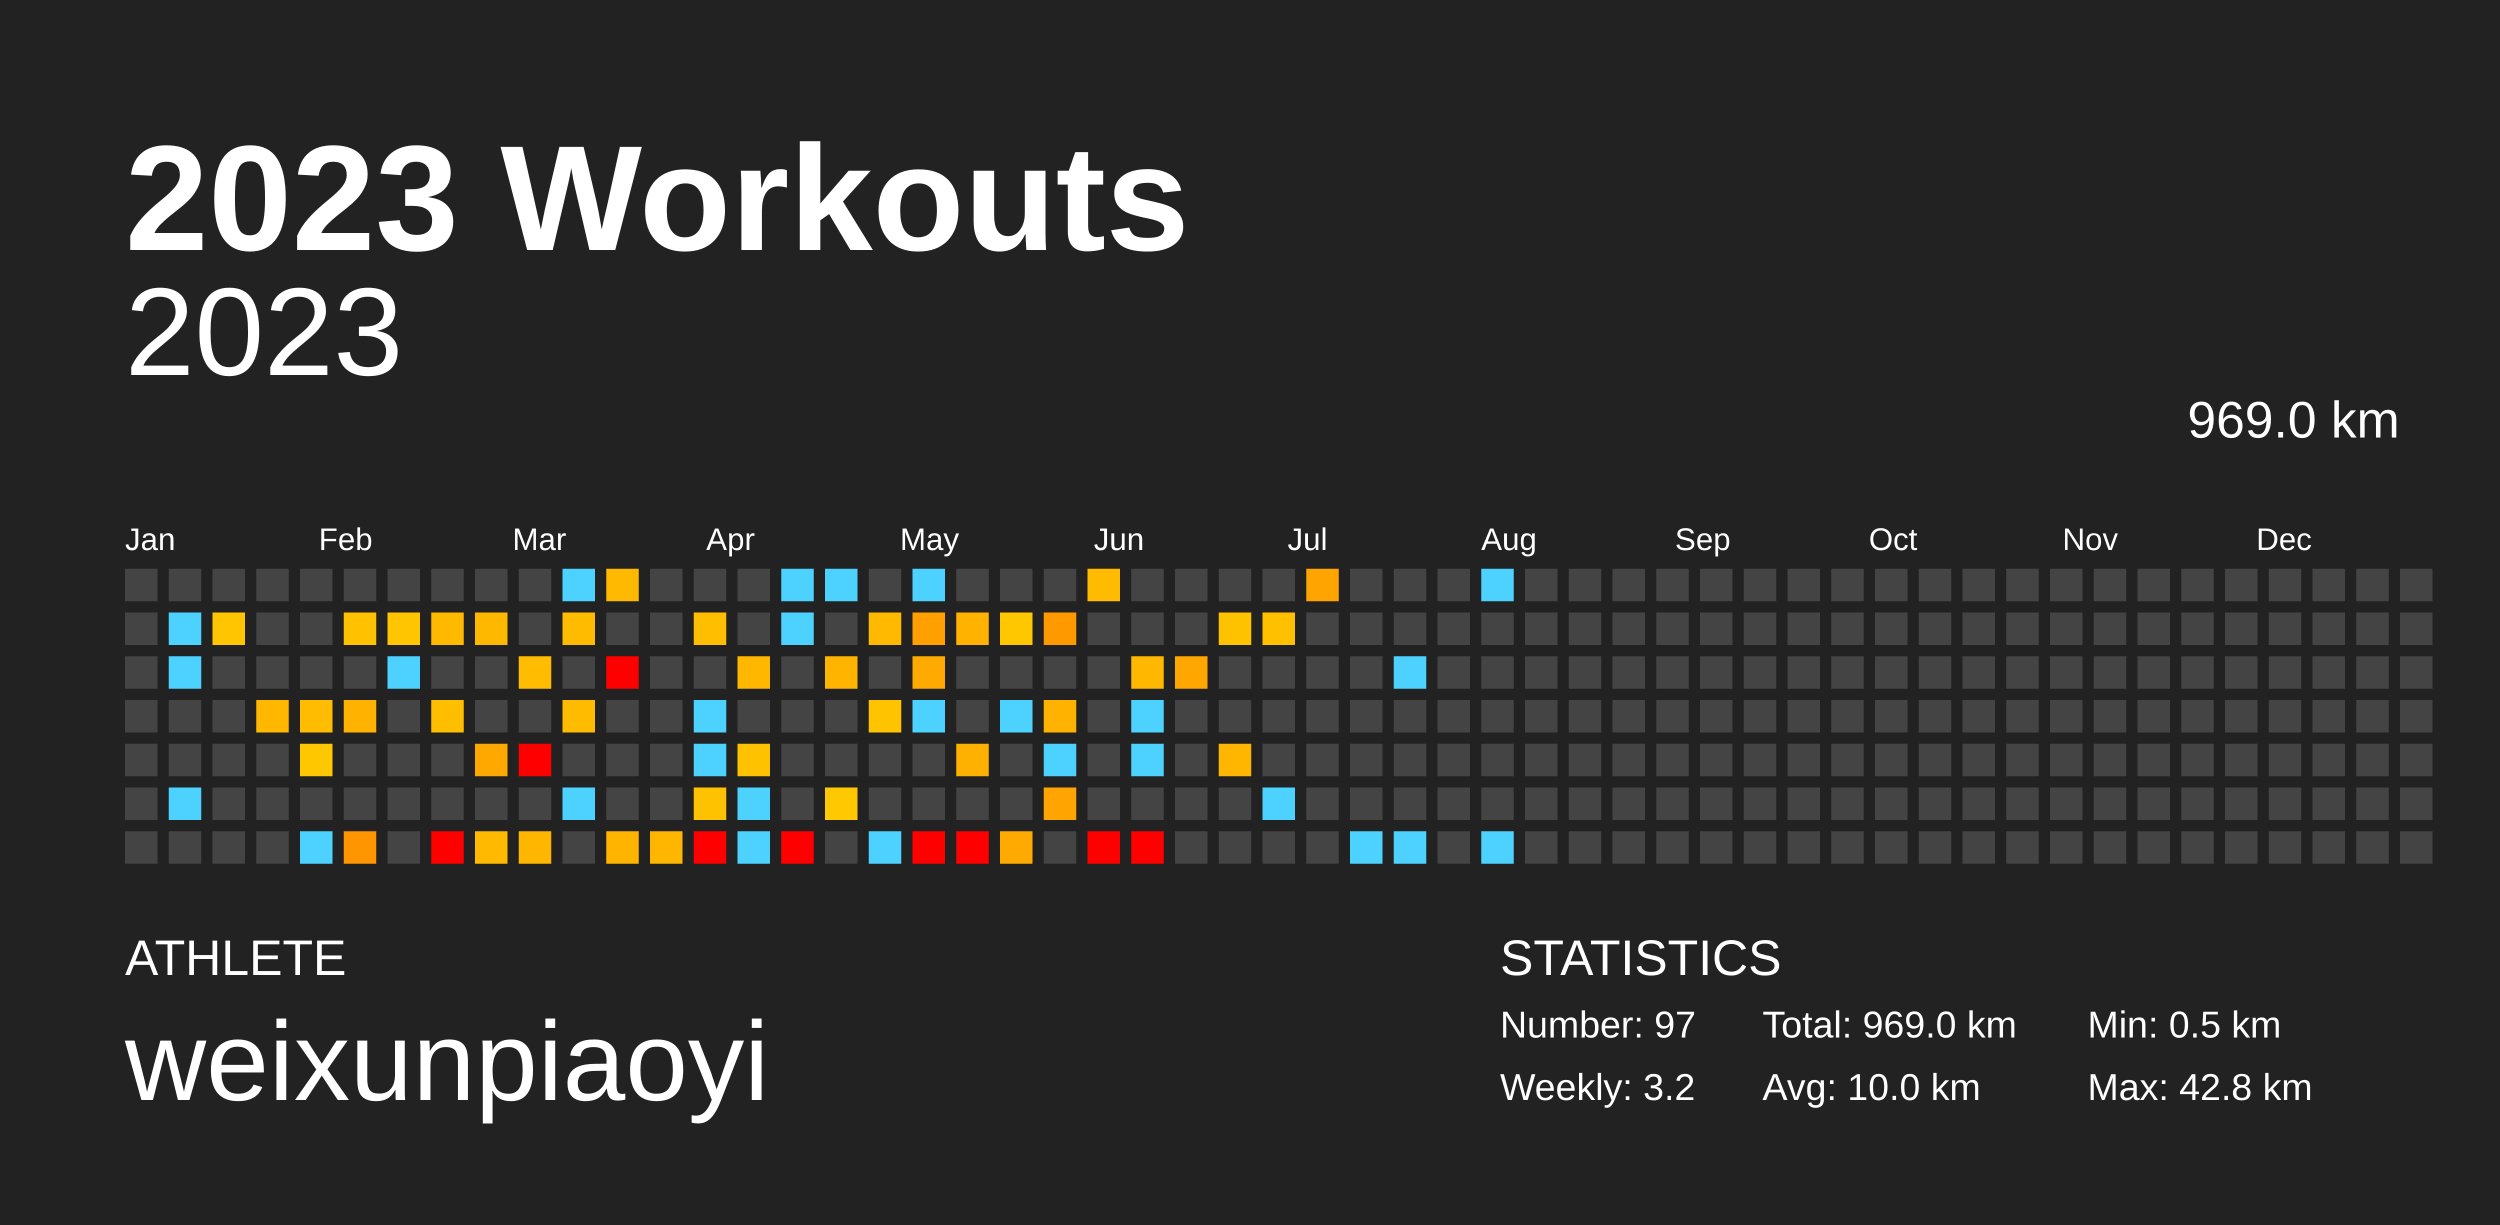
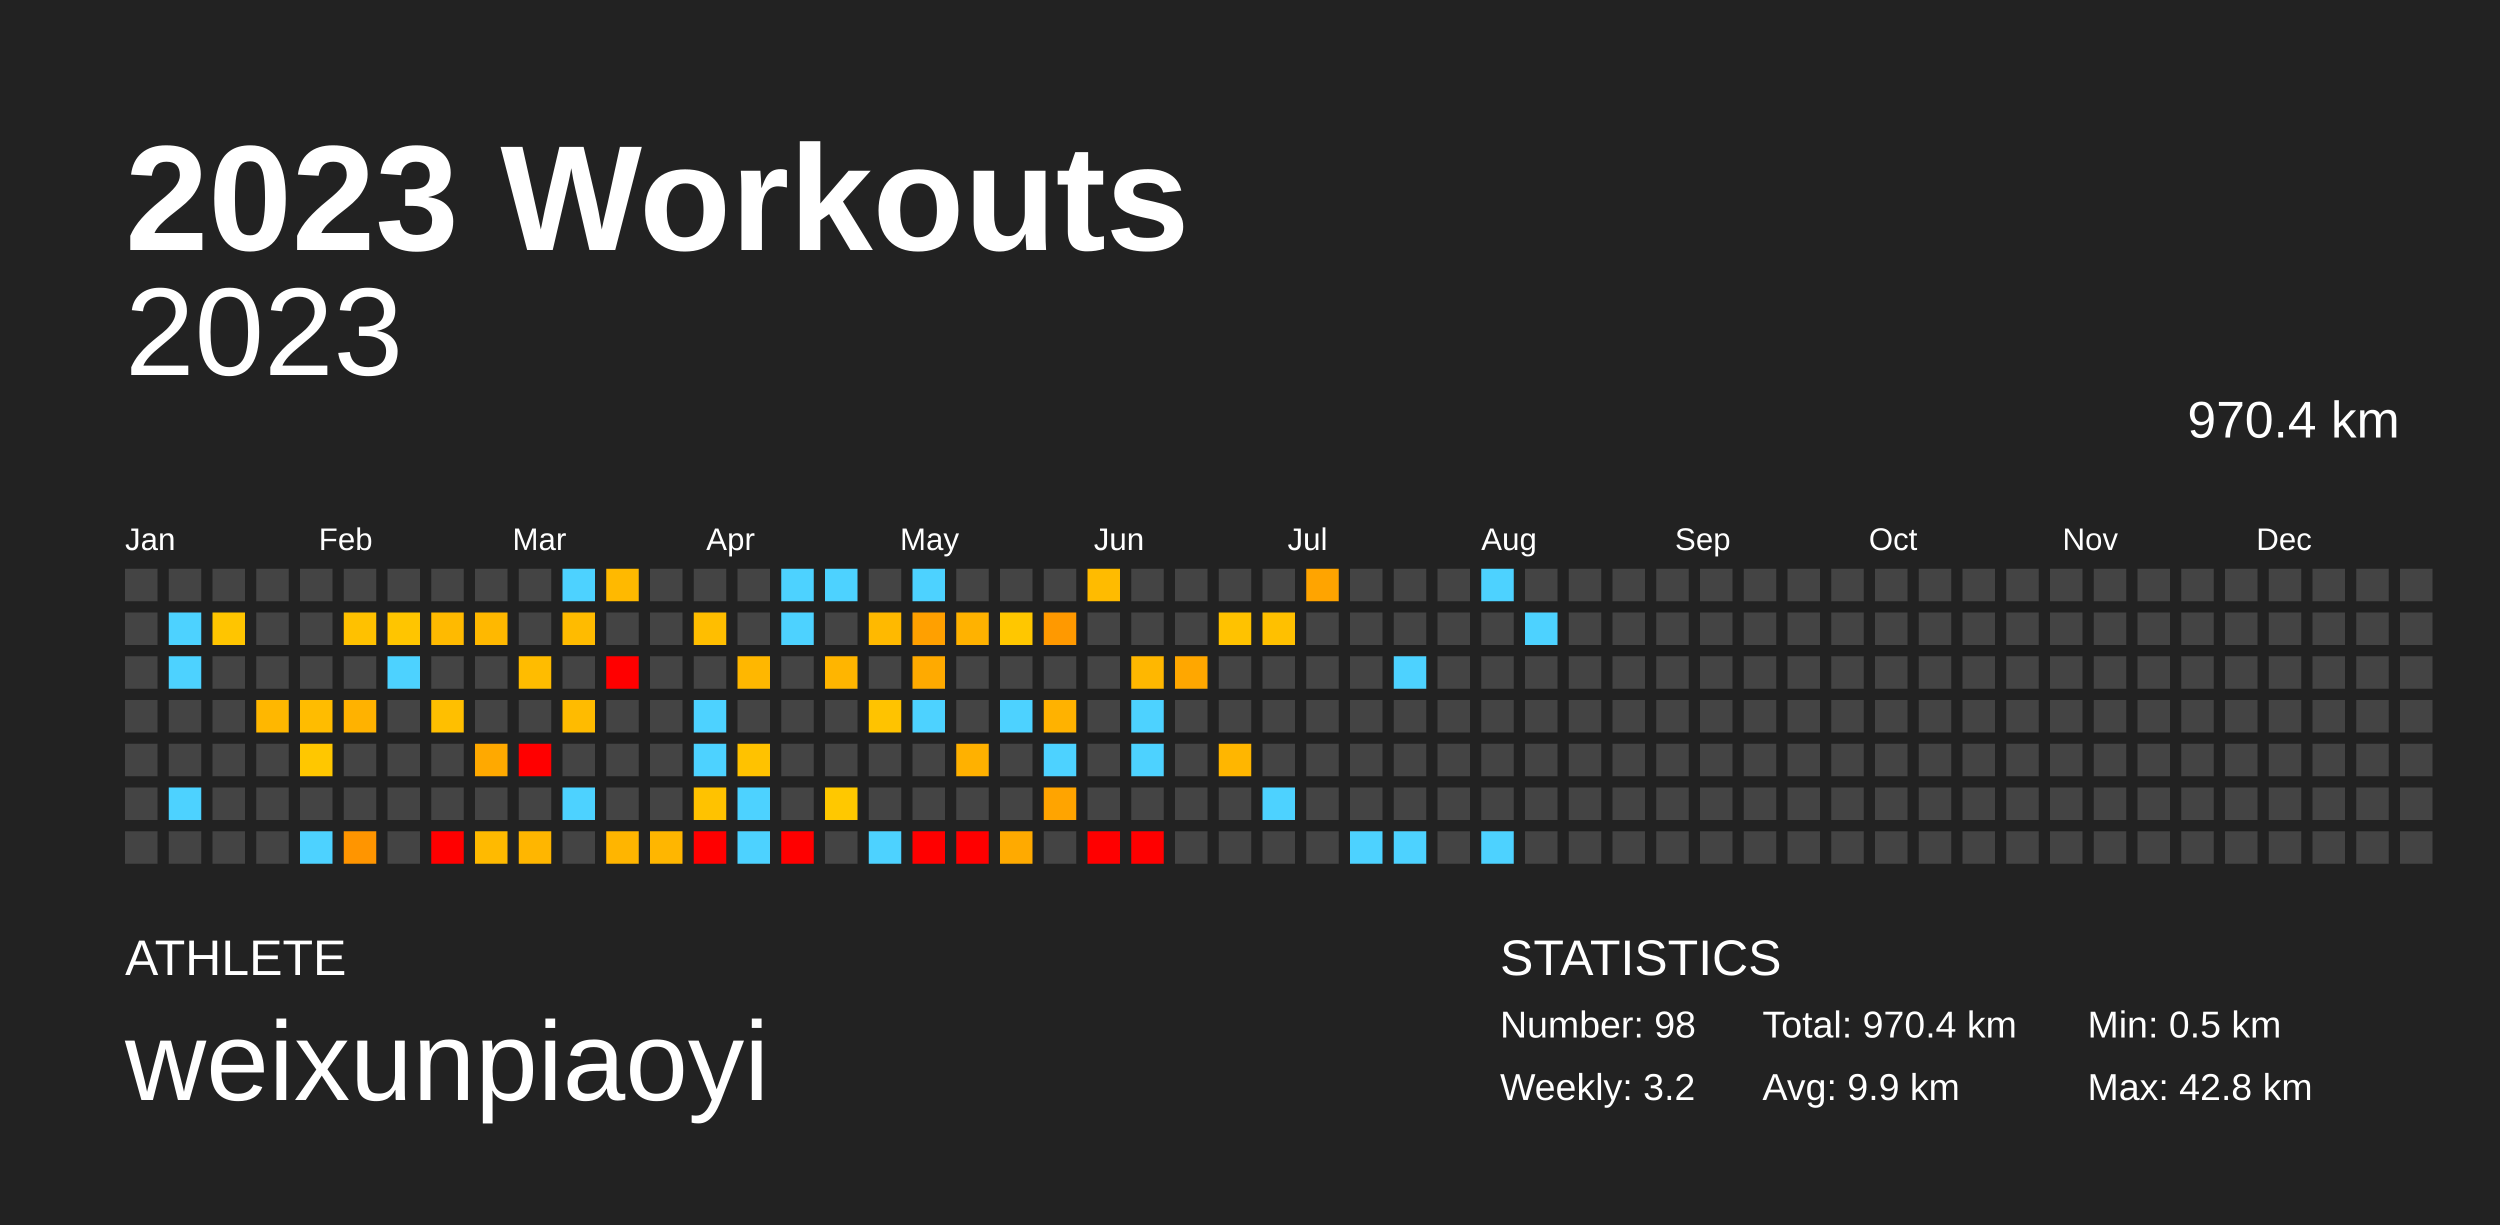
<svg xmlns="http://www.w3.org/2000/svg" baseProfile="full" height="98mm" version="1.1" viewBox="0,0,200,98" width="200mm">
  <defs />
  <rect fill="#222222" height="98" width="200" x="0" y="0" />
  <text fill="#FFFFFF" style="font-size:12px; font-family:Arial; font-weight:bold;" x="10" y="20">2023 Workouts</text>
  <text fill="#FFFFFF" style="font-size:4px; font-family:Arial" x="10" y="78">ATHLETE</text>
  <text fill="#FFFFFF" style="font-size:9px; font-family:Arial" x="10" y="88">weixunpiaoyi</text>
  <text fill="#FFFFFF" style="font-size:4px; font-family:Arial" x="120" y="78">STATISTICS</text>
-   <text fill="#FFFFFF" style="font-size:3px; font-family:Arial" x="120" y="83">Number: 97</text>
+   <text fill="#FFFFFF" style="font-size:3px; font-family:Arial" x="120" y="83">Number: 98</text>
  <text fill="#FFFFFF" style="font-size:3px; font-family:Arial" x="120" y="88">Weekly: 3.2</text>
-   <text fill="#FFFFFF" style="font-size:3px; font-family:Arial" x="141" y="83">Total: 969.0 km</text>
-   <text fill="#FFFFFF" style="font-size:3px; font-family:Arial" x="141" y="88">Avg: 10.0 km</text>
+   <text fill="#FFFFFF" style="font-size:3px; font-family:Arial" x="141" y="83">Total: 970.4 km</text>
+   <text fill="#FFFFFF" style="font-size:3px; font-family:Arial" x="141" y="88">Avg: 9.9 km</text>
  <text fill="#FFFFFF" style="font-size:3px; font-family:Arial" x="167" y="83">Min: 0.5 km</text>
  <text fill="#FFFFFF" style="font-size:3px; font-family:Arial" x="167" y="88">Max: 42.8 km</text>
  <text alignment-baseline="hanging" fill="#FFFFFF" style="font-size:10.0px; font-family:Arial;" x="10" y="30">2023</text>
-   <text alignment-baseline="hanging" fill="#FFFFFF" style="font-size:4.125px; font-family:Arial;" x="175" y="35">969.0 km</text>
+   <text alignment-baseline="hanging" fill="#FFFFFF" style="font-size:4.125px; font-family:Arial;" x="175" y="35">970.4 km</text>
  <text fill="#FFFFFF" style="font-size:2.5px; font-family:Arial" x="10.0" y="44">Jan</text>
  <text fill="#FFFFFF" style="font-size:2.5px; font-family:Arial" x="25.5" y="44">Feb</text>
  <text fill="#FFFFFF" style="font-size:2.5px; font-family:Arial" x="41.0" y="44">Mar</text>
  <text fill="#FFFFFF" style="font-size:2.5px; font-family:Arial" x="56.5" y="44">Apr</text>
  <text fill="#FFFFFF" style="font-size:2.5px; font-family:Arial" x="72.0" y="44">May</text>
  <text fill="#FFFFFF" style="font-size:2.5px; font-family:Arial" x="87.5" y="44">Jun</text>
  <text fill="#FFFFFF" style="font-size:2.5px; font-family:Arial" x="103.0" y="44">Jul</text>
  <text fill="#FFFFFF" style="font-size:2.5px; font-family:Arial" x="118.5" y="44">Aug</text>
  <text fill="#FFFFFF" style="font-size:2.5px; font-family:Arial" x="134.0" y="44">Sep</text>
  <text fill="#FFFFFF" style="font-size:2.5px; font-family:Arial" x="149.5" y="44">Oct</text>
  <text fill="#FFFFFF" style="font-size:2.5px; font-family:Arial" x="165.0" y="44">Nov</text>
  <text fill="#FFFFFF" style="font-size:2.5px; font-family:Arial" x="180.5" y="44">Dec</text>
  <rect fill="#444444" height="2.6" width="2.6" x="10.0" y="45.5" />
  <rect fill="#444444" height="2.6" width="2.6" x="10.0" y="49.0" />
  <rect fill="#444444" height="2.6" width="2.6" x="10.0" y="52.5" />
  <rect fill="#444444" height="2.6" width="2.6" x="10.0" y="56.0" />
  <rect fill="#444444" height="2.6" width="2.6" x="10.0" y="59.5" />
  <rect fill="#444444" height="2.6" width="2.6" x="10.0" y="63.0" />
  <rect fill="#444444" height="2.6" width="2.6" x="10.0" y="66.5" />
  <rect fill="#444444" height="2.6" width="2.6" x="13.5" y="45.5" />
  <rect fill="#4dd2ff" height="2.6" width="2.6" x="13.5" y="49.0" />
  <rect fill="#4dd2ff" height="2.6" width="2.6" x="13.5" y="52.5" />
  <rect fill="#444444" height="2.6" width="2.6" x="13.5" y="56.0" />
  <rect fill="#444444" height="2.6" width="2.6" x="13.5" y="59.5" />
  <rect fill="#4dd2ff" height="2.6" width="2.6" x="13.5" y="63.0" />
  <rect fill="#444444" height="2.6" width="2.6" x="13.5" y="66.5" />
  <rect fill="#444444" height="2.6" width="2.6" x="17.0" y="45.5" />
  <rect fill="#ffc500" height="2.6" width="2.6" x="17.0" y="49.0" />
  <rect fill="#444444" height="2.6" width="2.6" x="17.0" y="52.5" />
  <rect fill="#444444" height="2.6" width="2.6" x="17.0" y="56.0" />
  <rect fill="#444444" height="2.6" width="2.6" x="17.0" y="59.5" />
  <rect fill="#444444" height="2.6" width="2.6" x="17.0" y="63.0" />
  <rect fill="#444444" height="2.6" width="2.6" x="17.0" y="66.5" />
  <rect fill="#444444" height="2.6" width="2.6" x="20.5" y="45.5" />
  <rect fill="#444444" height="2.6" width="2.6" x="20.5" y="49.0" />
  <rect fill="#444444" height="2.6" width="2.6" x="20.5" y="52.5" />
  <rect fill="#ffb700" height="2.6" width="2.6" x="20.5" y="56.0" />
  <rect fill="#444444" height="2.6" width="2.6" x="20.5" y="59.5" />
  <rect fill="#444444" height="2.6" width="2.6" x="20.5" y="63.0" />
  <rect fill="#444444" height="2.6" width="2.6" x="20.5" y="66.5" />
  <rect fill="#444444" height="2.6" width="2.6" x="24.0" y="45.5" />
  <rect fill="#444444" height="2.6" width="2.6" x="24.0" y="49.0" />
  <rect fill="#444444" height="2.6" width="2.6" x="24.0" y="52.5" />
  <rect fill="#ffbc00" height="2.6" width="2.6" x="24.0" y="56.0" />
  <rect fill="#ffc700" height="2.6" width="2.6" x="24.0" y="59.5" />
  <rect fill="#444444" height="2.6" width="2.6" x="24.0" y="63.0" />
  <rect fill="#4dd2ff" height="2.6" width="2.6" x="24.0" y="66.5" />
  <rect fill="#444444" height="2.6" width="2.6" x="27.5" y="45.5" />
  <rect fill="#ffc100" height="2.6" width="2.6" x="27.5" y="49.0" />
  <rect fill="#444444" height="2.6" width="2.6" x="27.5" y="52.5" />
  <rect fill="#ffb200" height="2.6" width="2.6" x="27.5" y="56.0" />
  <rect fill="#444444" height="2.6" width="2.6" x="27.5" y="59.5" />
  <rect fill="#444444" height="2.6" width="2.6" x="27.5" y="63.0" />
  <rect fill="#ff9500" height="2.6" width="2.6" x="27.5" y="66.5" />
  <rect fill="#444444" height="2.6" width="2.6" x="31.0" y="45.5" />
  <rect fill="#ffc500" height="2.6" width="2.6" x="31.0" y="49.0" />
  <rect fill="#4dd2ff" height="2.6" width="2.6" x="31.0" y="52.5" />
  <rect fill="#444444" height="2.6" width="2.6" x="31.0" y="56.0" />
  <rect fill="#444444" height="2.6" width="2.6" x="31.0" y="59.5" />
  <rect fill="#444444" height="2.6" width="2.6" x="31.0" y="63.0" />
  <rect fill="#444444" height="2.6" width="2.6" x="31.0" y="66.5" />
  <rect fill="#444444" height="2.6" width="2.6" x="34.5" y="45.5" />
  <rect fill="#ffba00" height="2.6" width="2.6" x="34.5" y="49.0" />
  <rect fill="#444444" height="2.6" width="2.6" x="34.5" y="52.5" />
  <rect fill="#ffbf00" height="2.6" width="2.6" x="34.5" y="56.0" />
  <rect fill="#444444" height="2.6" width="2.6" x="34.5" y="59.5" />
  <rect fill="#444444" height="2.6" width="2.6" x="34.5" y="63.0" />
  <rect fill="red" height="2.6" width="2.6" x="34.5" y="66.5" />
  <rect fill="#444444" height="2.6" width="2.6" x="38.0" y="45.5" />
  <rect fill="#ffb800" height="2.6" width="2.6" x="38.0" y="49.0" />
  <rect fill="#444444" height="2.6" width="2.6" x="38.0" y="52.5" />
  <rect fill="#444444" height="2.6" width="2.6" x="38.0" y="56.0" />
  <rect fill="#ffa900" height="2.6" width="2.6" x="38.0" y="59.5" />
  <rect fill="#444444" height="2.6" width="2.6" x="38.0" y="63.0" />
  <rect fill="#ffba00" height="2.6" width="2.6" x="38.0" y="66.5" />
  <rect fill="#444444" height="2.6" width="2.6" x="41.5" y="45.5" />
  <rect fill="#444444" height="2.6" width="2.6" x="41.5" y="49.0" />
  <rect fill="#ffbc00" height="2.6" width="2.6" x="41.5" y="52.5" />
  <rect fill="#444444" height="2.6" width="2.6" x="41.5" y="56.0" />
  <rect fill="red" height="2.6" width="2.6" x="41.5" y="59.5" />
  <rect fill="#444444" height="2.6" width="2.6" x="41.5" y="63.0" />
  <rect fill="#ffb600" height="2.6" width="2.6" x="41.5" y="66.5" />
  <rect fill="#4dd2ff" height="2.6" width="2.6" x="45.0" y="45.5" />
  <rect fill="#ffbb00" height="2.6" width="2.6" x="45.0" y="49.0" />
  <rect fill="#444444" height="2.6" width="2.6" x="45.0" y="52.5" />
  <rect fill="#ffbb00" height="2.6" width="2.6" x="45.0" y="56.0" />
  <rect fill="#444444" height="2.6" width="2.6" x="45.0" y="59.5" />
  <rect fill="#4dd2ff" height="2.6" width="2.6" x="45.0" y="63.0" />
  <rect fill="#444444" height="2.6" width="2.6" x="45.0" y="66.5" />
  <rect fill="#ffb900" height="2.6" width="2.6" x="48.5" y="45.5" />
  <rect fill="#444444" height="2.6" width="2.6" x="48.5" y="49.0" />
  <rect fill="red" height="2.6" width="2.6" x="48.5" y="52.5" />
  <rect fill="#444444" height="2.6" width="2.6" x="48.5" y="56.0" />
  <rect fill="#444444" height="2.6" width="2.6" x="48.5" y="59.5" />
  <rect fill="#444444" height="2.6" width="2.6" x="48.5" y="63.0" />
  <rect fill="#ffb500" height="2.6" width="2.6" x="48.5" y="66.5" />
  <rect fill="#444444" height="2.6" width="2.6" x="52.0" y="45.5" />
  <rect fill="#444444" height="2.6" width="2.6" x="52.0" y="49.0" />
  <rect fill="#444444" height="2.6" width="2.6" x="52.0" y="52.5" />
  <rect fill="#444444" height="2.6" width="2.6" x="52.0" y="56.0" />
  <rect fill="#444444" height="2.6" width="2.6" x="52.0" y="59.5" />
  <rect fill="#444444" height="2.6" width="2.6" x="52.0" y="63.0" />
  <rect fill="#ffb600" height="2.6" width="2.6" x="52.0" y="66.5" />
  <rect fill="#444444" height="2.6" width="2.6" x="55.5" y="45.5" />
  <rect fill="#ffbe00" height="2.6" width="2.6" x="55.5" y="49.0" />
  <rect fill="#444444" height="2.6" width="2.6" x="55.5" y="52.5" />
  <rect fill="#4dd2ff" height="2.6" width="2.6" x="55.5" y="56.0" />
  <rect fill="#4dd2ff" height="2.6" width="2.6" x="55.5" y="59.5" />
  <rect fill="#ffc200" height="2.6" width="2.6" x="55.5" y="63.0" />
  <rect fill="red" height="2.6" width="2.6" x="55.5" y="66.5" />
  <rect fill="#444444" height="2.6" width="2.6" x="59.0" y="45.5" />
  <rect fill="#444444" height="2.6" width="2.6" x="59.0" y="49.0" />
  <rect fill="#ffb700" height="2.6" width="2.6" x="59.0" y="52.5" />
  <rect fill="#444444" height="2.6" width="2.6" x="59.0" y="56.0" />
  <rect fill="#ffc200" height="2.6" width="2.6" x="59.0" y="59.5" />
  <rect fill="#4dd2ff" height="2.6" width="2.6" x="59.0" y="63.0" />
  <rect fill="#4dd2ff" height="2.6" width="2.6" x="59.0" y="66.5" />
  <rect fill="#4dd2ff" height="2.6" width="2.6" x="62.5" y="45.5" />
  <rect fill="#4dd2ff" height="2.6" width="2.6" x="62.5" y="49.0" />
  <rect fill="#444444" height="2.6" width="2.6" x="62.5" y="52.5" />
  <rect fill="#444444" height="2.6" width="2.6" x="62.5" y="56.0" />
  <rect fill="#444444" height="2.6" width="2.6" x="62.5" y="59.5" />
  <rect fill="#444444" height="2.6" width="2.6" x="62.5" y="63.0" />
  <rect fill="red" height="2.6" width="2.6" x="62.5" y="66.5" />
  <rect fill="#4dd2ff" height="2.6" width="2.6" x="66.0" y="45.5" />
  <rect fill="#444444" height="2.6" width="2.6" x="66.0" y="49.0" />
  <rect fill="#ffb500" height="2.6" width="2.6" x="66.0" y="52.5" />
  <rect fill="#444444" height="2.6" width="2.6" x="66.0" y="56.0" />
  <rect fill="#444444" height="2.6" width="2.6" x="66.0" y="59.5" />
  <rect fill="#ffc800" height="2.6" width="2.6" x="66.0" y="63.0" />
  <rect fill="#444444" height="2.6" width="2.6" x="66.0" y="66.5" />
  <rect fill="#444444" height="2.6" width="2.6" x="69.5" y="45.5" />
  <rect fill="#ffb900" height="2.6" width="2.6" x="69.5" y="49.0" />
  <rect fill="#444444" height="2.6" width="2.6" x="69.5" y="52.5" />
  <rect fill="#ffc300" height="2.6" width="2.6" x="69.5" y="56.0" />
  <rect fill="#444444" height="2.6" width="2.6" x="69.5" y="59.5" />
  <rect fill="#444444" height="2.6" width="2.6" x="69.5" y="63.0" />
  <rect fill="#4dd2ff" height="2.6" width="2.6" x="69.5" y="66.5" />
  <rect fill="#4dd2ff" height="2.6" width="2.6" x="73.0" y="45.5" />
  <rect fill="#ffa000" height="2.6" width="2.6" x="73.0" y="49.0" />
  <rect fill="#ffaa00" height="2.6" width="2.6" x="73.0" y="52.5" />
  <rect fill="#4dd2ff" height="2.6" width="2.6" x="73.0" y="56.0" />
  <rect fill="#444444" height="2.6" width="2.6" x="73.0" y="59.5" />
  <rect fill="#444444" height="2.6" width="2.6" x="73.0" y="63.0" />
  <rect fill="red" height="2.6" width="2.6" x="73.0" y="66.5" />
  <rect fill="#444444" height="2.6" width="2.6" x="76.5" y="45.5" />
  <rect fill="#ffb200" height="2.6" width="2.6" x="76.5" y="49.0" />
  <rect fill="#444444" height="2.6" width="2.6" x="76.5" y="52.5" />
  <rect fill="#444444" height="2.6" width="2.6" x="76.5" y="56.0" />
  <rect fill="#ffb100" height="2.6" width="2.6" x="76.5" y="59.5" />
  <rect fill="#444444" height="2.6" width="2.6" x="76.5" y="63.0" />
  <rect fill="red" height="2.6" width="2.6" x="76.5" y="66.5" />
  <rect fill="#444444" height="2.6" width="2.6" x="80.0" y="45.5" />
  <rect fill="#ffc700" height="2.6" width="2.6" x="80.0" y="49.0" />
  <rect fill="#444444" height="2.6" width="2.6" x="80.0" y="52.5" />
  <rect fill="#4dd2ff" height="2.6" width="2.6" x="80.0" y="56.0" />
  <rect fill="#444444" height="2.6" width="2.6" x="80.0" y="59.5" />
  <rect fill="#444444" height="2.6" width="2.6" x="80.0" y="63.0" />
  <rect fill="#ffaa00" height="2.6" width="2.6" x="80.0" y="66.5" />
  <rect fill="#444444" height="2.6" width="2.6" x="83.5" y="45.5" />
  <rect fill="#ff9900" height="2.6" width="2.6" x="83.5" y="49.0" />
  <rect fill="#444444" height="2.6" width="2.6" x="83.5" y="52.5" />
  <rect fill="#ffb200" height="2.6" width="2.6" x="83.5" y="56.0" />
  <rect fill="#4dd2ff" height="2.6" width="2.6" x="83.5" y="59.5" />
  <rect fill="#ffa400" height="2.6" width="2.6" x="83.5" y="63.0" />
  <rect fill="#444444" height="2.6" width="2.6" x="83.5" y="66.5" />
  <rect fill="#ffbb00" height="2.6" width="2.6" x="87.0" y="45.5" />
  <rect fill="#444444" height="2.6" width="2.6" x="87.0" y="49.0" />
  <rect fill="#444444" height="2.6" width="2.6" x="87.0" y="52.5" />
  <rect fill="#444444" height="2.6" width="2.6" x="87.0" y="56.0" />
  <rect fill="#444444" height="2.6" width="2.6" x="87.0" y="59.5" />
  <rect fill="#444444" height="2.6" width="2.6" x="87.0" y="63.0" />
  <rect fill="red" height="2.6" width="2.6" x="87.0" y="66.5" />
  <rect fill="#444444" height="2.6" width="2.6" x="90.5" y="45.5" />
  <rect fill="#444444" height="2.6" width="2.6" x="90.5" y="49.0" />
  <rect fill="#ffb700" height="2.6" width="2.6" x="90.5" y="52.5" />
  <rect fill="#4dd2ff" height="2.6" width="2.6" x="90.5" y="56.0" />
  <rect fill="#4dd2ff" height="2.6" width="2.6" x="90.5" y="59.5" />
  <rect fill="#444444" height="2.6" width="2.6" x="90.5" y="63.0" />
  <rect fill="red" height="2.6" width="2.6" x="90.5" y="66.5" />
  <rect fill="#444444" height="2.6" width="2.6" x="94.0" y="45.5" />
  <rect fill="#444444" height="2.6" width="2.6" x="94.0" y="49.0" />
  <rect fill="#ffa700" height="2.6" width="2.6" x="94.0" y="52.5" />
  <rect fill="#444444" height="2.6" width="2.6" x="94.0" y="56.0" />
  <rect fill="#444444" height="2.6" width="2.6" x="94.0" y="59.5" />
  <rect fill="#444444" height="2.6" width="2.6" x="94.0" y="63.0" />
  <rect fill="#444444" height="2.6" width="2.6" x="94.0" y="66.5" />
  <rect fill="#444444" height="2.6" width="2.6" x="97.5" y="45.5" />
  <rect fill="#ffc200" height="2.6" width="2.6" x="97.5" y="49.0" />
  <rect fill="#444444" height="2.6" width="2.6" x="97.5" y="52.5" />
  <rect fill="#444444" height="2.6" width="2.6" x="97.5" y="56.0" />
  <rect fill="#ffb600" height="2.6" width="2.6" x="97.5" y="59.5" />
  <rect fill="#444444" height="2.6" width="2.6" x="97.5" y="63.0" />
  <rect fill="#444444" height="2.6" width="2.6" x="97.5" y="66.5" />
  <rect fill="#444444" height="2.6" width="2.6" x="101.0" y="45.5" />
  <rect fill="#ffc000" height="2.6" width="2.6" x="101.0" y="49.0" />
  <rect fill="#444444" height="2.6" width="2.6" x="101.0" y="52.5" />
  <rect fill="#444444" height="2.6" width="2.6" x="101.0" y="56.0" />
  <rect fill="#444444" height="2.6" width="2.6" x="101.0" y="59.5" />
  <rect fill="#4dd2ff" height="2.6" width="2.6" x="101.0" y="63.0" />
  <rect fill="#444444" height="2.6" width="2.6" x="101.0" y="66.5" />
  <rect fill="#ffa400" height="2.6" width="2.6" x="104.5" y="45.5" />
  <rect fill="#444444" height="2.6" width="2.6" x="104.5" y="49.0" />
  <rect fill="#444444" height="2.6" width="2.6" x="104.5" y="52.5" />
  <rect fill="#444444" height="2.6" width="2.6" x="104.5" y="56.0" />
  <rect fill="#444444" height="2.6" width="2.6" x="104.5" y="59.5" />
  <rect fill="#444444" height="2.6" width="2.6" x="104.5" y="63.0" />
  <rect fill="#444444" height="2.6" width="2.6" x="104.5" y="66.5" />
  <rect fill="#444444" height="2.6" width="2.6" x="108.0" y="45.5" />
  <rect fill="#444444" height="2.6" width="2.6" x="108.0" y="49.0" />
  <rect fill="#444444" height="2.6" width="2.6" x="108.0" y="52.5" />
  <rect fill="#444444" height="2.6" width="2.6" x="108.0" y="56.0" />
  <rect fill="#444444" height="2.6" width="2.6" x="108.0" y="59.5" />
  <rect fill="#444444" height="2.6" width="2.6" x="108.0" y="63.0" />
  <rect fill="#4dd2ff" height="2.6" width="2.6" x="108.0" y="66.5" />
  <rect fill="#444444" height="2.6" width="2.6" x="111.5" y="45.5" />
  <rect fill="#444444" height="2.6" width="2.6" x="111.5" y="49.0" />
  <rect fill="#4dd2ff" height="2.6" width="2.6" x="111.5" y="52.5" />
  <rect fill="#444444" height="2.6" width="2.6" x="111.5" y="56.0" />
  <rect fill="#444444" height="2.6" width="2.6" x="111.5" y="59.5" />
  <rect fill="#444444" height="2.6" width="2.6" x="111.5" y="63.0" />
  <rect fill="#4dd2ff" height="2.6" width="2.6" x="111.5" y="66.5" />
  <rect fill="#444444" height="2.6" width="2.6" x="115.0" y="45.5" />
  <rect fill="#444444" height="2.6" width="2.6" x="115.0" y="49.0" />
  <rect fill="#444444" height="2.6" width="2.6" x="115.0" y="52.5" />
  <rect fill="#444444" height="2.6" width="2.6" x="115.0" y="56.0" />
  <rect fill="#444444" height="2.6" width="2.6" x="115.0" y="59.5" />
  <rect fill="#444444" height="2.6" width="2.6" x="115.0" y="63.0" />
  <rect fill="#444444" height="2.6" width="2.6" x="115.0" y="66.5" />
  <rect fill="#4dd2ff" height="2.6" width="2.6" x="118.5" y="45.5" />
  <rect fill="#444444" height="2.6" width="2.6" x="118.5" y="49.0" />
  <rect fill="#444444" height="2.6" width="2.6" x="118.5" y="52.5" />
  <rect fill="#444444" height="2.6" width="2.6" x="118.5" y="56.0" />
  <rect fill="#444444" height="2.6" width="2.6" x="118.5" y="59.5" />
  <rect fill="#444444" height="2.6" width="2.6" x="118.5" y="63.0" />
  <rect fill="#4dd2ff" height="2.6" width="2.6" x="118.5" y="66.5" />
  <rect fill="#444444" height="2.6" width="2.6" x="122.0" y="45.5" />
-   <rect fill="#444444" height="2.6" width="2.6" x="122.0" y="49.0" />
+   <rect fill="#4dd2ff" height="2.6" width="2.6" x="122.0" y="49.0" />
  <rect fill="#444444" height="2.6" width="2.6" x="122.0" y="52.5" />
  <rect fill="#444444" height="2.6" width="2.6" x="122.0" y="56.0" />
  <rect fill="#444444" height="2.6" width="2.6" x="122.0" y="59.5" />
  <rect fill="#444444" height="2.6" width="2.6" x="122.0" y="63.0" />
  <rect fill="#444444" height="2.6" width="2.6" x="122.0" y="66.5" />
  <rect fill="#444444" height="2.6" width="2.6" x="125.5" y="45.5" />
  <rect fill="#444444" height="2.6" width="2.6" x="125.5" y="49.0" />
  <rect fill="#444444" height="2.6" width="2.6" x="125.5" y="52.5" />
  <rect fill="#444444" height="2.6" width="2.6" x="125.5" y="56.0" />
  <rect fill="#444444" height="2.6" width="2.6" x="125.5" y="59.5" />
  <rect fill="#444444" height="2.6" width="2.6" x="125.5" y="63.0" />
  <rect fill="#444444" height="2.6" width="2.6" x="125.5" y="66.5" />
  <rect fill="#444444" height="2.6" width="2.6" x="129.0" y="45.5" />
  <rect fill="#444444" height="2.6" width="2.6" x="129.0" y="49.0" />
  <rect fill="#444444" height="2.6" width="2.6" x="129.0" y="52.5" />
  <rect fill="#444444" height="2.6" width="2.6" x="129.0" y="56.0" />
  <rect fill="#444444" height="2.6" width="2.6" x="129.0" y="59.5" />
  <rect fill="#444444" height="2.6" width="2.6" x="129.0" y="63.0" />
  <rect fill="#444444" height="2.6" width="2.6" x="129.0" y="66.5" />
  <rect fill="#444444" height="2.6" width="2.6" x="132.5" y="45.5" />
  <rect fill="#444444" height="2.6" width="2.6" x="132.5" y="49.0" />
  <rect fill="#444444" height="2.6" width="2.6" x="132.5" y="52.5" />
  <rect fill="#444444" height="2.6" width="2.6" x="132.5" y="56.0" />
  <rect fill="#444444" height="2.6" width="2.6" x="132.5" y="59.5" />
  <rect fill="#444444" height="2.6" width="2.6" x="132.5" y="63.0" />
  <rect fill="#444444" height="2.6" width="2.6" x="132.5" y="66.5" />
  <rect fill="#444444" height="2.6" width="2.6" x="136.0" y="45.5" />
  <rect fill="#444444" height="2.6" width="2.6" x="136.0" y="49.0" />
  <rect fill="#444444" height="2.6" width="2.6" x="136.0" y="52.5" />
  <rect fill="#444444" height="2.6" width="2.6" x="136.0" y="56.0" />
  <rect fill="#444444" height="2.6" width="2.6" x="136.0" y="59.5" />
  <rect fill="#444444" height="2.6" width="2.6" x="136.0" y="63.0" />
  <rect fill="#444444" height="2.6" width="2.6" x="136.0" y="66.5" />
  <rect fill="#444444" height="2.6" width="2.6" x="139.5" y="45.5" />
  <rect fill="#444444" height="2.6" width="2.6" x="139.5" y="49.0" />
  <rect fill="#444444" height="2.6" width="2.6" x="139.5" y="52.5" />
  <rect fill="#444444" height="2.6" width="2.6" x="139.5" y="56.0" />
  <rect fill="#444444" height="2.6" width="2.6" x="139.5" y="59.5" />
  <rect fill="#444444" height="2.6" width="2.6" x="139.5" y="63.0" />
  <rect fill="#444444" height="2.6" width="2.6" x="139.5" y="66.5" />
  <rect fill="#444444" height="2.6" width="2.6" x="143.0" y="45.5" />
  <rect fill="#444444" height="2.6" width="2.6" x="143.0" y="49.0" />
  <rect fill="#444444" height="2.6" width="2.6" x="143.0" y="52.5" />
  <rect fill="#444444" height="2.6" width="2.6" x="143.0" y="56.0" />
  <rect fill="#444444" height="2.6" width="2.6" x="143.0" y="59.5" />
  <rect fill="#444444" height="2.6" width="2.6" x="143.0" y="63.0" />
  <rect fill="#444444" height="2.6" width="2.6" x="143.0" y="66.5" />
  <rect fill="#444444" height="2.6" width="2.6" x="146.5" y="45.5" />
  <rect fill="#444444" height="2.6" width="2.6" x="146.5" y="49.0" />
  <rect fill="#444444" height="2.6" width="2.6" x="146.5" y="52.5" />
  <rect fill="#444444" height="2.6" width="2.6" x="146.5" y="56.0" />
  <rect fill="#444444" height="2.6" width="2.6" x="146.5" y="59.5" />
  <rect fill="#444444" height="2.6" width="2.6" x="146.5" y="63.0" />
  <rect fill="#444444" height="2.6" width="2.6" x="146.5" y="66.5" />
  <rect fill="#444444" height="2.6" width="2.6" x="150.0" y="45.5" />
  <rect fill="#444444" height="2.6" width="2.6" x="150.0" y="49.0" />
  <rect fill="#444444" height="2.6" width="2.6" x="150.0" y="52.5" />
  <rect fill="#444444" height="2.6" width="2.6" x="150.0" y="56.0" />
  <rect fill="#444444" height="2.6" width="2.6" x="150.0" y="59.5" />
  <rect fill="#444444" height="2.6" width="2.6" x="150.0" y="63.0" />
  <rect fill="#444444" height="2.6" width="2.6" x="150.0" y="66.5" />
  <rect fill="#444444" height="2.6" width="2.6" x="153.5" y="45.5" />
  <rect fill="#444444" height="2.6" width="2.6" x="153.5" y="49.0" />
  <rect fill="#444444" height="2.6" width="2.6" x="153.5" y="52.5" />
  <rect fill="#444444" height="2.6" width="2.6" x="153.5" y="56.0" />
  <rect fill="#444444" height="2.6" width="2.6" x="153.5" y="59.5" />
  <rect fill="#444444" height="2.6" width="2.6" x="153.5" y="63.0" />
  <rect fill="#444444" height="2.6" width="2.6" x="153.5" y="66.5" />
  <rect fill="#444444" height="2.6" width="2.6" x="157.0" y="45.5" />
  <rect fill="#444444" height="2.6" width="2.6" x="157.0" y="49.0" />
  <rect fill="#444444" height="2.6" width="2.6" x="157.0" y="52.5" />
  <rect fill="#444444" height="2.6" width="2.6" x="157.0" y="56.0" />
  <rect fill="#444444" height="2.6" width="2.6" x="157.0" y="59.5" />
  <rect fill="#444444" height="2.6" width="2.6" x="157.0" y="63.0" />
  <rect fill="#444444" height="2.6" width="2.6" x="157.0" y="66.5" />
  <rect fill="#444444" height="2.6" width="2.6" x="160.5" y="45.5" />
  <rect fill="#444444" height="2.6" width="2.6" x="160.5" y="49.0" />
  <rect fill="#444444" height="2.6" width="2.6" x="160.5" y="52.5" />
  <rect fill="#444444" height="2.6" width="2.6" x="160.5" y="56.0" />
  <rect fill="#444444" height="2.6" width="2.6" x="160.5" y="59.5" />
  <rect fill="#444444" height="2.6" width="2.6" x="160.5" y="63.0" />
  <rect fill="#444444" height="2.6" width="2.6" x="160.5" y="66.5" />
  <rect fill="#444444" height="2.6" width="2.6" x="164.0" y="45.5" />
  <rect fill="#444444" height="2.6" width="2.6" x="164.0" y="49.0" />
  <rect fill="#444444" height="2.6" width="2.6" x="164.0" y="52.5" />
  <rect fill="#444444" height="2.6" width="2.6" x="164.0" y="56.0" />
  <rect fill="#444444" height="2.6" width="2.6" x="164.0" y="59.5" />
  <rect fill="#444444" height="2.6" width="2.6" x="164.0" y="63.0" />
  <rect fill="#444444" height="2.6" width="2.6" x="164.0" y="66.5" />
  <rect fill="#444444" height="2.6" width="2.6" x="167.5" y="45.5" />
  <rect fill="#444444" height="2.6" width="2.6" x="167.5" y="49.0" />
  <rect fill="#444444" height="2.6" width="2.6" x="167.5" y="52.5" />
  <rect fill="#444444" height="2.6" width="2.6" x="167.5" y="56.0" />
  <rect fill="#444444" height="2.6" width="2.6" x="167.5" y="59.5" />
  <rect fill="#444444" height="2.6" width="2.6" x="167.5" y="63.0" />
  <rect fill="#444444" height="2.6" width="2.6" x="167.5" y="66.5" />
  <rect fill="#444444" height="2.6" width="2.6" x="171.0" y="45.5" />
  <rect fill="#444444" height="2.6" width="2.6" x="171.0" y="49.0" />
  <rect fill="#444444" height="2.6" width="2.6" x="171.0" y="52.5" />
  <rect fill="#444444" height="2.6" width="2.6" x="171.0" y="56.0" />
  <rect fill="#444444" height="2.6" width="2.6" x="171.0" y="59.5" />
  <rect fill="#444444" height="2.6" width="2.6" x="171.0" y="63.0" />
  <rect fill="#444444" height="2.6" width="2.6" x="171.0" y="66.5" />
  <rect fill="#444444" height="2.6" width="2.6" x="174.5" y="45.5" />
  <rect fill="#444444" height="2.6" width="2.6" x="174.5" y="49.0" />
  <rect fill="#444444" height="2.6" width="2.6" x="174.5" y="52.5" />
  <rect fill="#444444" height="2.6" width="2.6" x="174.5" y="56.0" />
  <rect fill="#444444" height="2.6" width="2.6" x="174.5" y="59.5" />
  <rect fill="#444444" height="2.6" width="2.6" x="174.5" y="63.0" />
  <rect fill="#444444" height="2.6" width="2.6" x="174.5" y="66.5" />
  <rect fill="#444444" height="2.6" width="2.6" x="178.0" y="45.5" />
  <rect fill="#444444" height="2.6" width="2.6" x="178.0" y="49.0" />
  <rect fill="#444444" height="2.6" width="2.6" x="178.0" y="52.5" />
  <rect fill="#444444" height="2.6" width="2.6" x="178.0" y="56.0" />
  <rect fill="#444444" height="2.6" width="2.6" x="178.0" y="59.5" />
  <rect fill="#444444" height="2.6" width="2.6" x="178.0" y="63.0" />
  <rect fill="#444444" height="2.6" width="2.6" x="178.0" y="66.5" />
  <rect fill="#444444" height="2.6" width="2.6" x="181.5" y="45.5" />
  <rect fill="#444444" height="2.6" width="2.6" x="181.5" y="49.0" />
  <rect fill="#444444" height="2.6" width="2.6" x="181.5" y="52.5" />
  <rect fill="#444444" height="2.6" width="2.6" x="181.5" y="56.0" />
  <rect fill="#444444" height="2.6" width="2.6" x="181.5" y="59.5" />
  <rect fill="#444444" height="2.6" width="2.6" x="181.5" y="63.0" />
  <rect fill="#444444" height="2.6" width="2.6" x="181.5" y="66.5" />
  <rect fill="#444444" height="2.6" width="2.6" x="185.0" y="45.5" />
  <rect fill="#444444" height="2.6" width="2.6" x="185.0" y="49.0" />
  <rect fill="#444444" height="2.6" width="2.6" x="185.0" y="52.5" />
  <rect fill="#444444" height="2.6" width="2.6" x="185.0" y="56.0" />
  <rect fill="#444444" height="2.6" width="2.6" x="185.0" y="59.5" />
  <rect fill="#444444" height="2.6" width="2.6" x="185.0" y="63.0" />
  <rect fill="#444444" height="2.6" width="2.6" x="185.0" y="66.5" />
  <rect fill="#444444" height="2.6" width="2.6" x="188.5" y="45.5" />
  <rect fill="#444444" height="2.6" width="2.6" x="188.5" y="49.0" />
  <rect fill="#444444" height="2.6" width="2.6" x="188.5" y="52.5" />
  <rect fill="#444444" height="2.6" width="2.6" x="188.5" y="56.0" />
  <rect fill="#444444" height="2.6" width="2.6" x="188.5" y="59.5" />
  <rect fill="#444444" height="2.6" width="2.6" x="188.5" y="63.0" />
  <rect fill="#444444" height="2.6" width="2.6" x="188.5" y="66.5" />
  <rect fill="#444444" height="2.6" width="2.6" x="192.0" y="45.5" />
  <rect fill="#444444" height="2.6" width="2.6" x="192.0" y="49.0" />
  <rect fill="#444444" height="2.6" width="2.6" x="192.0" y="52.5" />
  <rect fill="#444444" height="2.6" width="2.6" x="192.0" y="56.0" />
  <rect fill="#444444" height="2.6" width="2.6" x="192.0" y="59.5" />
  <rect fill="#444444" height="2.6" width="2.6" x="192.0" y="63.0" />
  <rect fill="#444444" height="2.6" width="2.6" x="192.0" y="66.5" />
</svg>
